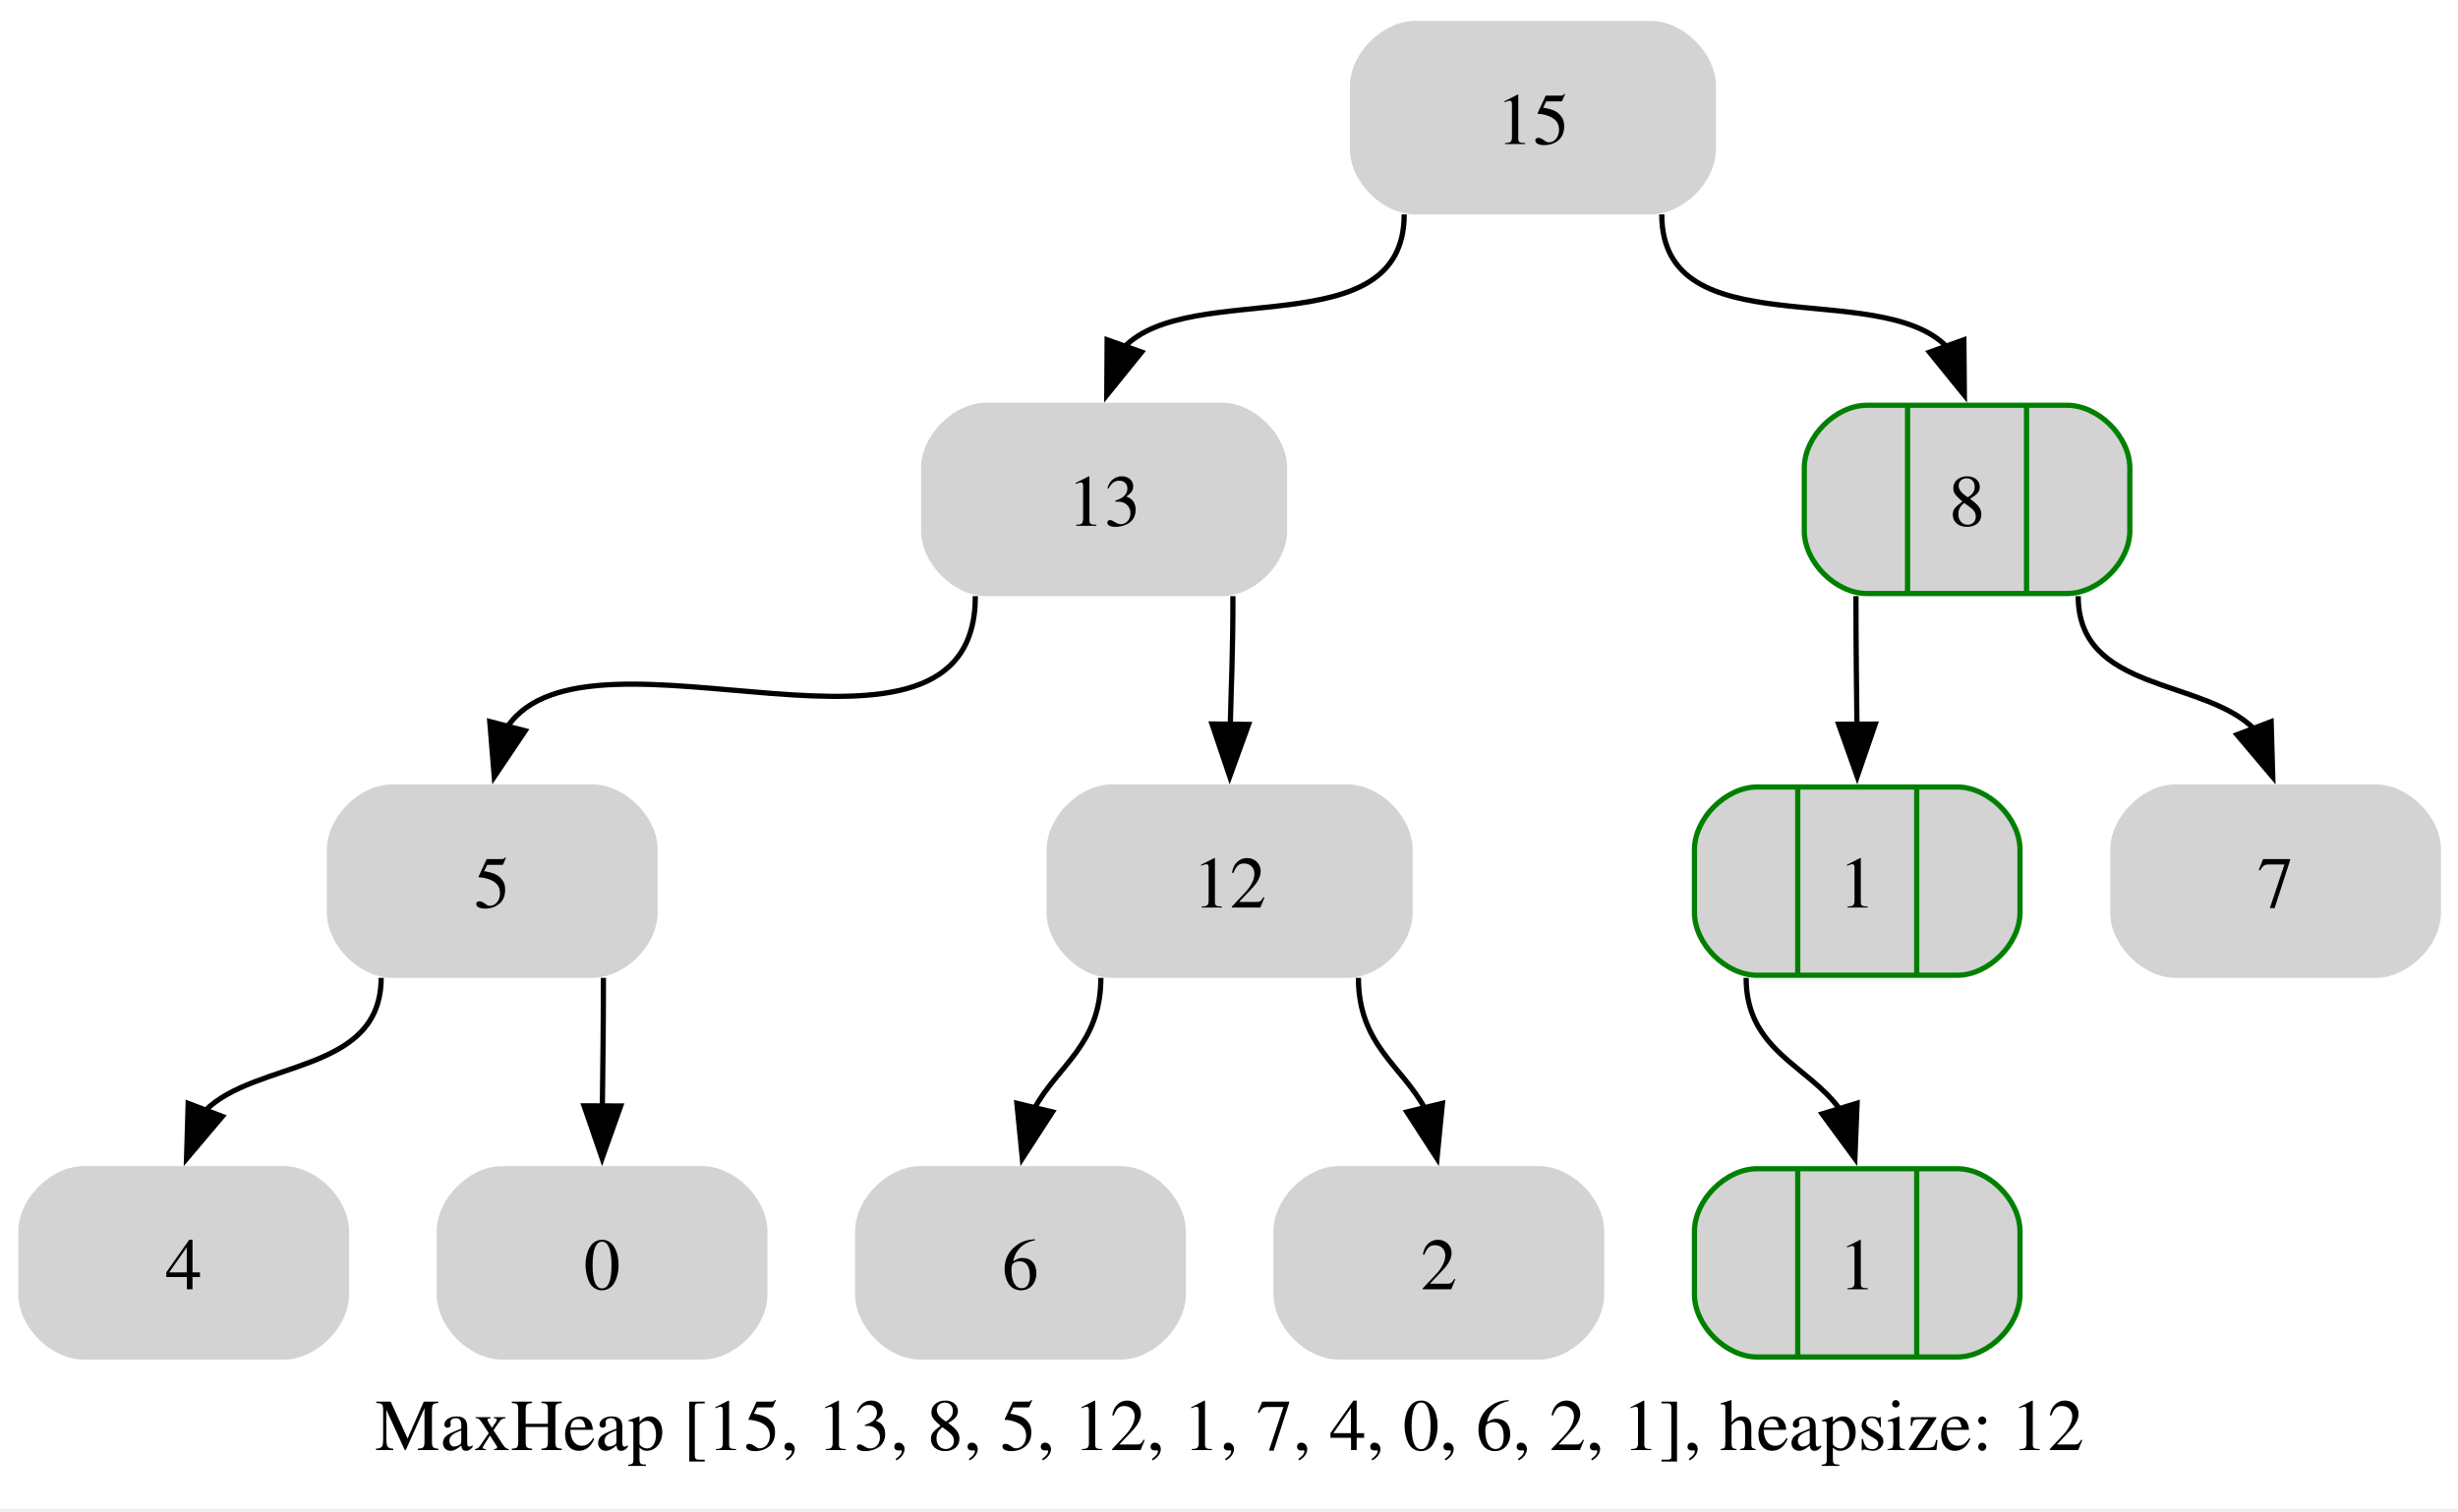
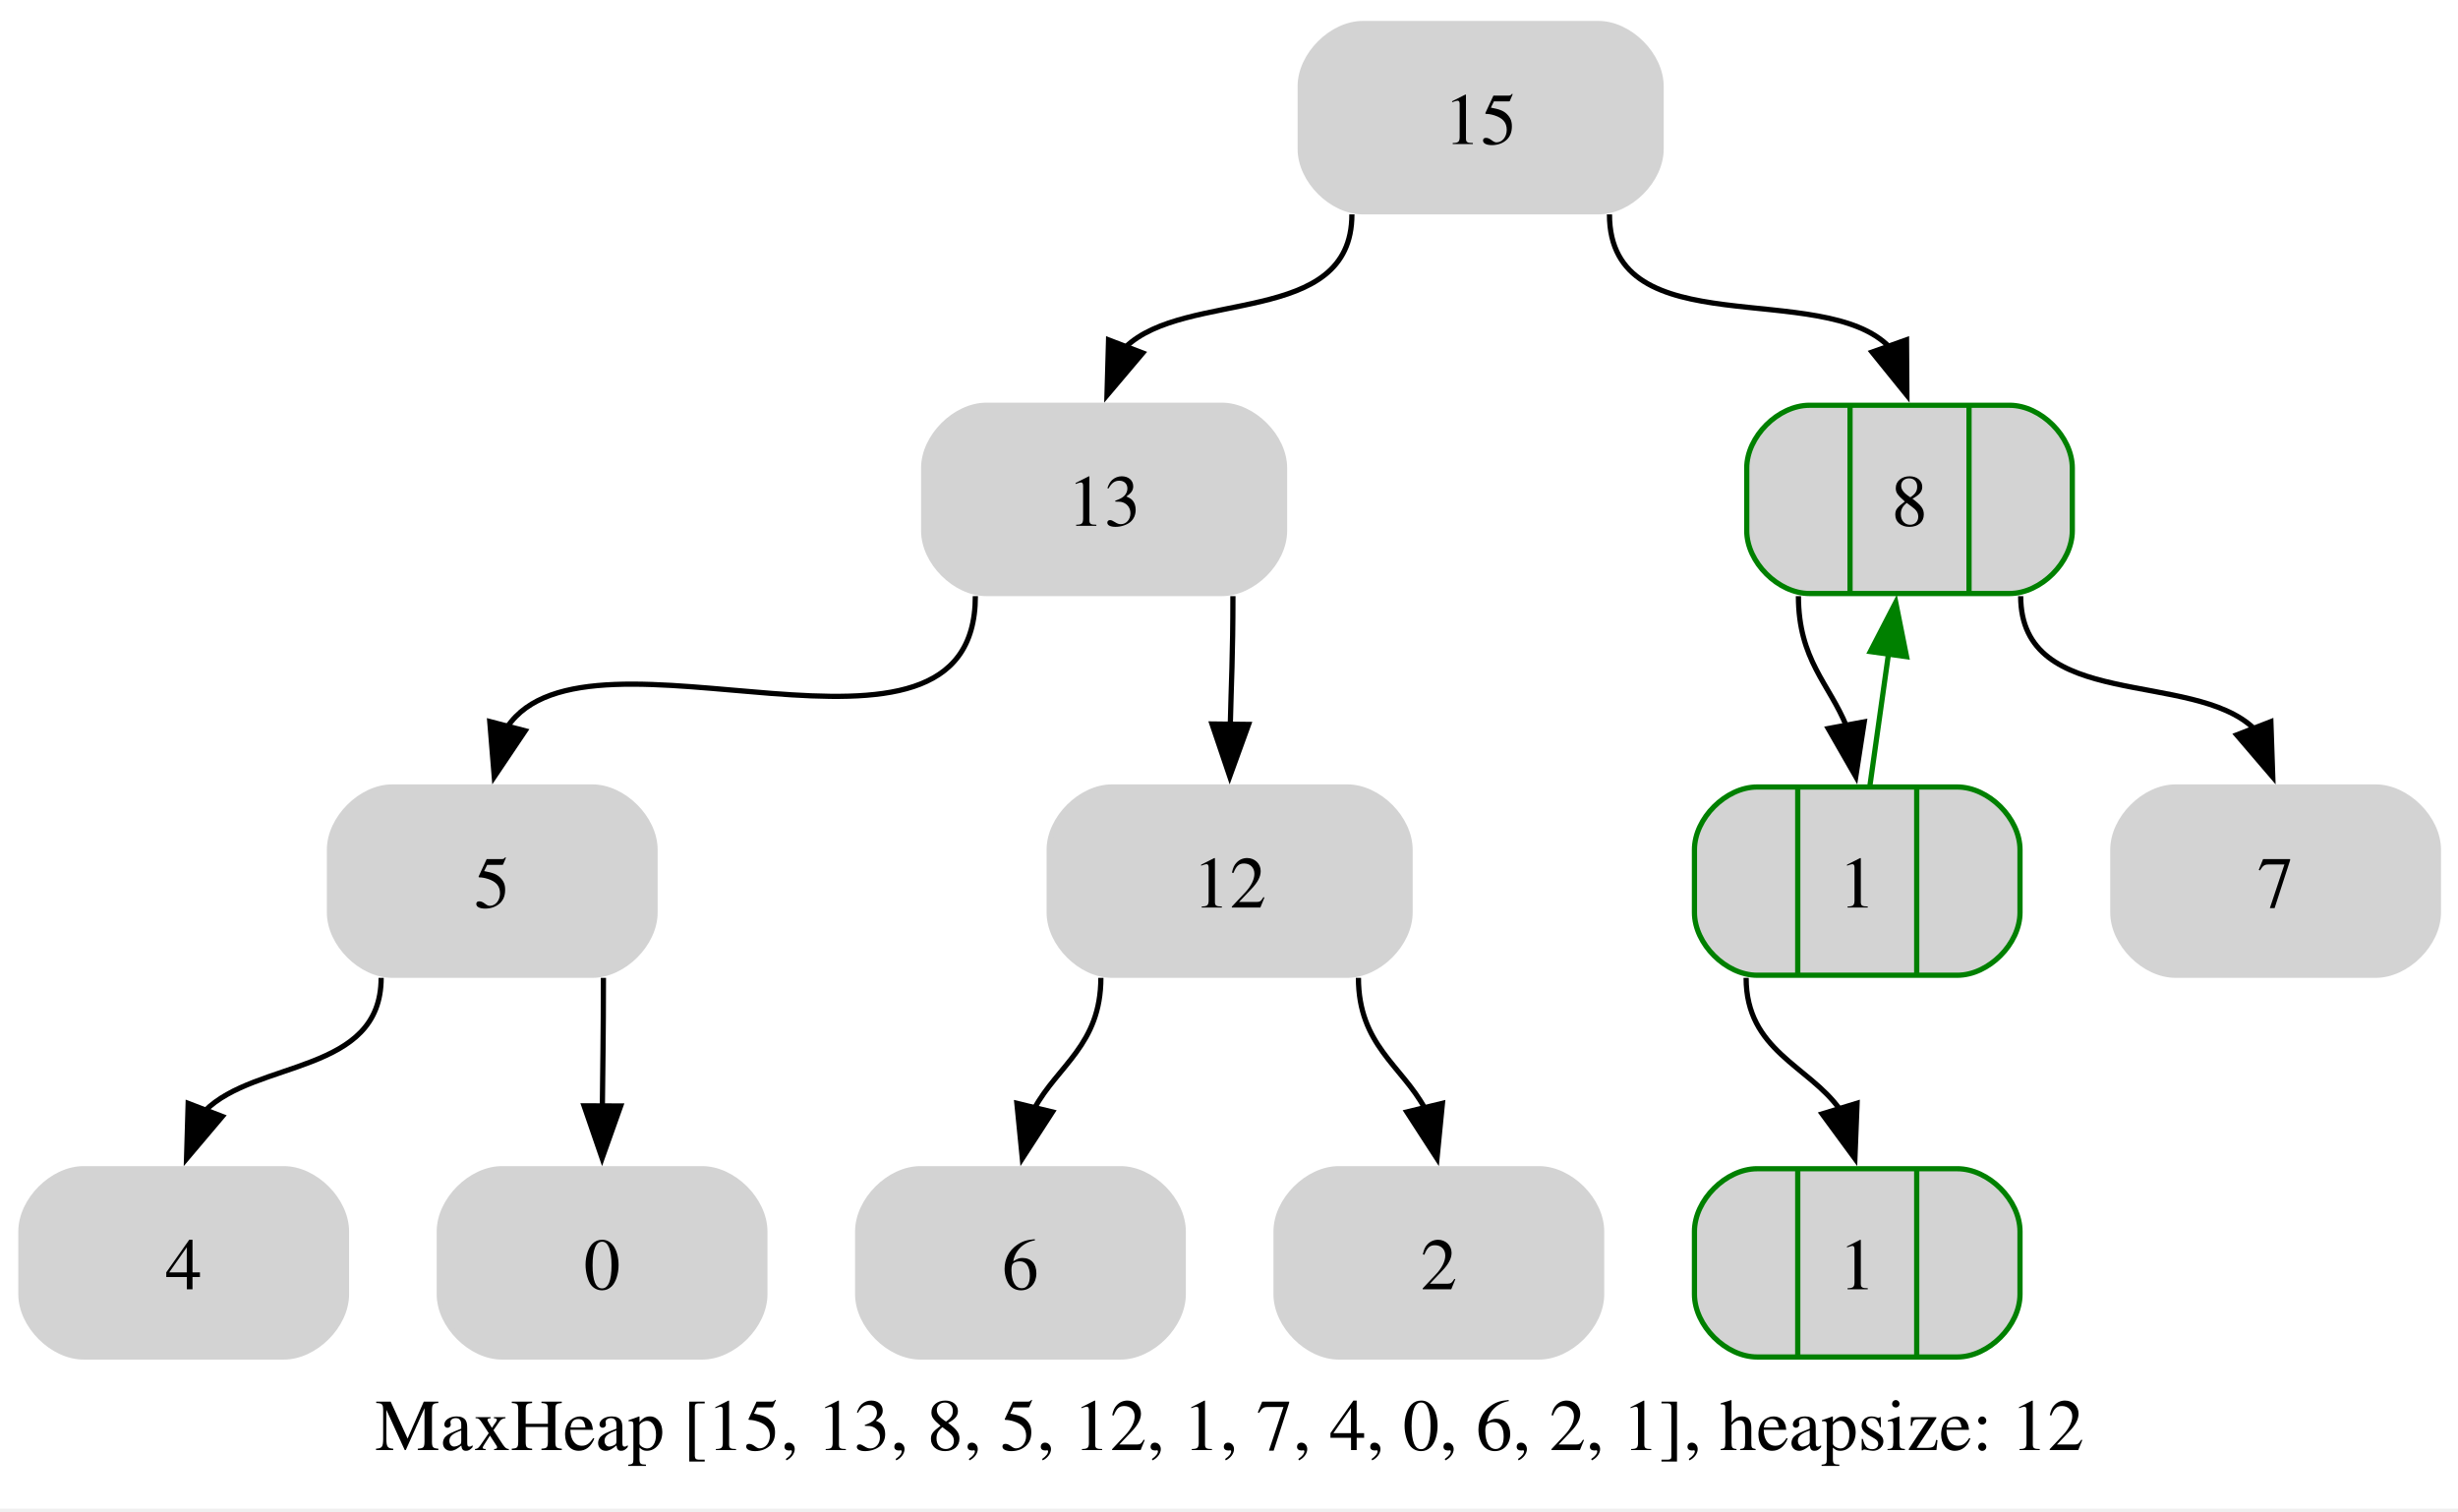
<svg xmlns="http://www.w3.org/2000/svg" width="470pt" height="289pt" viewBox="0.00 0.00 470.00 289.00">
  <g id="graph0" class="graph" transform="scale(1 1) rotate(0) translate(4 284.5)">
    <polygon fill="white" stroke="none" points="-4,4 -4,-284.5 466.25,-284.5 466.25,4 -4,4" />
    <text xml:space="preserve" text-anchor="middle" x="231.12" y="-7.2" font-family="Times,serif" font-size="14.00">MaxHeap [15, 13, 8, 5, 12, 1, 7, 4, 0, 6, 2, 1], heapsize: 12</text>
    <g id="node1" class="node">
-       <path fill="lightgray" stroke="lightgray" d="M266.62,-244C266.62,-244 311.62,-244 311.62,-244 317.62,-244 323.62,-250 323.62,-256 323.62,-256 323.62,-268 323.62,-268 323.62,-274 317.62,-280 311.62,-280 311.62,-280 266.62,-280 266.62,-280 260.62,-280 254.62,-274 254.62,-268 254.62,-268 254.62,-256 254.62,-256 254.62,-250 260.62,-244 266.62,-244" />
-       <text xml:space="preserve" text-anchor="middle" x="264.5" y="-256.95" font-family="Times,serif" font-size="14.00"> </text>
-       <polyline fill="none" stroke="lightgray" points="274.38,-244 274.38,-280" />
-       <text xml:space="preserve" text-anchor="middle" x="289.12" y="-256.95" font-family="Times,serif" font-size="14.00">15</text>
-       <polyline fill="none" stroke="lightgray" points="303.88,-244 303.88,-280" />
-       <text xml:space="preserve" text-anchor="middle" x="313.75" y="-256.95" font-family="Times,serif" font-size="14.00"> </text>
+       <path fill="lightgray" stroke="lightgray" d="M256.62,-244C256.62,-244 301.62,-244 301.62,-244 307.62,-244 313.62,-250 313.62,-256 313.62,-256 313.62,-268 313.62,-268 313.62,-274 307.62,-280 301.62,-280 301.62,-280 256.62,-280 256.62,-280 250.62,-280 244.62,-274 244.62,-268 244.62,-268 244.62,-256 244.62,-256 244.62,-250 250.62,-244 256.62,-244" />
+       <text xml:space="preserve" text-anchor="middle" x="254.5" y="-256.95" font-family="Times,serif" font-size="14.00"> </text>
+       <polyline fill="none" stroke="lightgray" points="264.38,-244 264.38,-280" />
+       <text xml:space="preserve" text-anchor="middle" x="279.12" y="-256.95" font-family="Times,serif" font-size="14.00">15</text>
+       <polyline fill="none" stroke="lightgray" points="293.88,-244 293.88,-280" />
+       <text xml:space="preserve" text-anchor="middle" x="303.75" y="-256.95" font-family="Times,serif" font-size="14.00"> </text>
    </g>
    <g id="node2" class="node">
      <path fill="lightgray" stroke="lightgray" d="M184.62,-171C184.62,-171 229.62,-171 229.62,-171 235.62,-171 241.62,-177 241.62,-183 241.62,-183 241.62,-195 241.62,-195 241.62,-201 235.62,-207 229.62,-207 229.62,-207 184.62,-207 184.62,-207 178.62,-207 172.62,-201 172.62,-195 172.62,-195 172.62,-183 172.62,-183 172.62,-177 178.62,-171 184.62,-171" />
      <text xml:space="preserve" text-anchor="middle" x="182.5" y="-183.95" font-family="Times,serif" font-size="14.00"> </text>
      <polyline fill="none" stroke="lightgray" points="192.38,-171 192.38,-207" />
      <text xml:space="preserve" text-anchor="middle" x="207.12" y="-183.95" font-family="Times,serif" font-size="14.00">13</text>
      <polyline fill="none" stroke="lightgray" points="221.88,-171 221.88,-207" />
      <text xml:space="preserve" text-anchor="middle" x="231.75" y="-183.95" font-family="Times,serif" font-size="14.00"> </text>
    </g>
    <g id="edge1" class="edge">
-       <path fill="none" stroke="black" d="M264.5,-243.5C264.5,-218.1 223.65,-231.36 210.89,-218.05" />
-       <polygon fill="black" stroke="black" points="214.29,-217.17 207.63,-208.93 207.7,-219.52 214.29,-217.17" />
+       <path fill="none" stroke="black" d="M254.5,-243.5C254.5,-221.81 222.62,-229.27 211.16,-218.06" />
+       <polygon fill="black" stroke="black" points="214.51,-217 207.67,-208.91 207.97,-219.5 214.51,-217" />
    </g>
    <g id="node3" class="node">
-       <path fill="lightgray" stroke="green" d="M353,-171C353,-171 391.25,-171 391.25,-171 397.25,-171 403.25,-177 403.25,-183 403.25,-183 403.25,-195 403.25,-195 403.25,-201 397.25,-207 391.25,-207 391.25,-207 353,-207 353,-207 347,-207 341,-201 341,-195 341,-195 341,-183 341,-183 341,-177 347,-171 353,-171" />
-       <text xml:space="preserve" text-anchor="middle" x="350.88" y="-183.95" font-family="Times,serif" font-size="14.00"> </text>
-       <polyline fill="none" stroke="green" points="360.75,-171 360.75,-207" />
-       <text xml:space="preserve" text-anchor="middle" x="372.12" y="-183.95" font-family="Times,serif" font-size="14.00">8</text>
-       <polyline fill="none" stroke="green" points="383.5,-171 383.5,-207" />
-       <text xml:space="preserve" text-anchor="middle" x="393.38" y="-183.95" font-family="Times,serif" font-size="14.00"> </text>
+       <path fill="lightgray" stroke="green" d="M342,-171C342,-171 380.25,-171 380.25,-171 386.25,-171 392.25,-177 392.25,-183 392.25,-183 392.25,-195 392.25,-195 392.25,-201 386.25,-207 380.25,-207 380.25,-207 342,-207 342,-207 336,-207 330,-201 330,-195 330,-195 330,-183 330,-183 330,-177 336,-171 342,-171" />
+       <text xml:space="preserve" text-anchor="middle" x="339.88" y="-183.95" font-family="Times,serif" font-size="14.00"> </text>
+       <polyline fill="none" stroke="green" points="349.75,-171 349.75,-207" />
+       <text xml:space="preserve" text-anchor="middle" x="361.12" y="-183.95" font-family="Times,serif" font-size="14.00">8</text>
+       <polyline fill="none" stroke="green" points="372.5,-171 372.5,-207" />
+       <text xml:space="preserve" text-anchor="middle" x="382.38" y="-183.95" font-family="Times,serif" font-size="14.00"> </text>
    </g>
    <g id="edge2" class="edge">
-       <path fill="none" stroke="black" d="M313.75,-243.5C313.75,-217.78 355.31,-231.53 368.29,-218.15" />
-       <polygon fill="black" stroke="black" points="371.52,-219.52 371.61,-208.92 364.94,-217.15 371.52,-219.52" />
+       <path fill="none" stroke="black" d="M303.75,-243.5C303.75,-218.1 344.6,-231.36 357.36,-218.05" />
+       <polygon fill="black" stroke="black" points="360.55,-219.52 360.62,-208.93 353.96,-217.17 360.55,-219.52" />
    </g>
    <g id="node4" class="node">
      <path fill="lightgray" stroke="lightgray" d="M71,-98C71,-98 109.25,-98 109.25,-98 115.25,-98 121.25,-104 121.25,-110 121.25,-110 121.25,-122 121.25,-122 121.25,-128 115.25,-134 109.25,-134 109.25,-134 71,-134 71,-134 65,-134 59,-128 59,-122 59,-122 59,-110 59,-110 59,-104 65,-98 71,-98" />
      <text xml:space="preserve" text-anchor="middle" x="68.88" y="-110.95" font-family="Times,serif" font-size="14.00"> </text>
      <polyline fill="none" stroke="lightgray" points="78.75,-98 78.75,-134" />
      <text xml:space="preserve" text-anchor="middle" x="90.12" y="-110.95" font-family="Times,serif" font-size="14.00">5</text>
      <polyline fill="none" stroke="lightgray" points="101.5,-98 101.5,-134" />
      <text xml:space="preserve" text-anchor="middle" x="111.38" y="-110.95" font-family="Times,serif" font-size="14.00"> </text>
    </g>
    <g id="edge3" class="edge">
      <path fill="none" stroke="black" d="M182.5,-170.5C182.5,-131.08 108.58,-168.64 92.99,-145.46" />
      <polygon fill="black" stroke="black" points="96.42,-144.75 90.51,-135.96 89.65,-146.52 96.42,-144.75" />
    </g>
    <g id="node5" class="node">
      <path fill="lightgray" stroke="lightgray" d="M208.62,-98C208.62,-98 253.62,-98 253.62,-98 259.62,-98 265.62,-104 265.62,-110 265.62,-110 265.62,-122 265.62,-122 265.62,-128 259.62,-134 253.62,-134 253.62,-134 208.62,-134 208.62,-134 202.62,-134 196.62,-128 196.62,-122 196.62,-122 196.62,-110 196.62,-110 196.62,-104 202.62,-98 208.62,-98" />
      <text xml:space="preserve" text-anchor="middle" x="206.5" y="-110.95" font-family="Times,serif" font-size="14.00"> </text>
      <polyline fill="none" stroke="lightgray" points="216.38,-98 216.38,-134" />
      <text xml:space="preserve" text-anchor="middle" x="231.12" y="-110.95" font-family="Times,serif" font-size="14.00">12</text>
      <polyline fill="none" stroke="lightgray" points="245.88,-98 245.88,-134" />
      <text xml:space="preserve" text-anchor="middle" x="255.75" y="-110.95" font-family="Times,serif" font-size="14.00"> </text>
    </g>
    <g id="edge4" class="edge">
      <path fill="none" stroke="black" d="M231.75,-170.5C231.75,-159.12 231.43,-153.82 231.25,-145.95" />
      <polygon fill="black" stroke="black" points="234.75,-145.97 231.14,-136.01 227.75,-146.05 234.75,-145.97" />
    </g>
    <g id="node6" class="node">
      <path fill="lightgray" stroke="green" d="M332,-98C332,-98 370.25,-98 370.25,-98 376.25,-98 382.25,-104 382.25,-110 382.25,-110 382.25,-122 382.25,-122 382.25,-128 376.25,-134 370.25,-134 370.25,-134 332,-134 332,-134 326,-134 320,-128 320,-122 320,-122 320,-110 320,-110 320,-104 326,-98 332,-98" />
      <text xml:space="preserve" text-anchor="middle" x="329.88" y="-110.95" font-family="Times,serif" font-size="14.00"> </text>
      <polyline fill="none" stroke="green" points="339.75,-98 339.75,-134" />
      <text xml:space="preserve" text-anchor="middle" x="351.12" y="-110.95" font-family="Times,serif" font-size="14.00">1</text>
      <polyline fill="none" stroke="green" points="362.5,-98 362.5,-134" />
      <text xml:space="preserve" text-anchor="middle" x="372.38" y="-110.95" font-family="Times,serif" font-size="14.00"> </text>
    </g>
    <g id="edge5" class="edge">
-       <path fill="none" stroke="black" d="M350.88,-170.5C350.88,-159.12 351,-153.82 351.07,-145.95" />
-       <polygon fill="black" stroke="black" points="354.57,-146.03 351.12,-136.01 347.57,-146 354.57,-146.03" />
+       <path fill="none" stroke="black" d="M339.88,-170.5C339.88,-158.32 345.81,-153.68 349.06,-145.63" />
+       <polygon fill="black" stroke="black" points="352.47,-146.46 350.85,-135.99 345.58,-145.18 352.47,-146.46" />
    </g>
    <g id="node7" class="node">
      <path fill="lightgray" stroke="lightgray" d="M412,-98C412,-98 450.25,-98 450.25,-98 456.25,-98 462.25,-104 462.25,-110 462.25,-110 462.25,-122 462.25,-122 462.25,-128 456.25,-134 450.25,-134 450.25,-134 412,-134 412,-134 406,-134 400,-128 400,-122 400,-122 400,-110 400,-110 400,-104 406,-98 412,-98" />
      <text xml:space="preserve" text-anchor="middle" x="409.88" y="-110.95" font-family="Times,serif" font-size="14.00"> </text>
      <polyline fill="none" stroke="lightgray" points="419.75,-98 419.75,-134" />
      <text xml:space="preserve" text-anchor="middle" x="431.12" y="-110.95" font-family="Times,serif" font-size="14.00">7</text>
      <polyline fill="none" stroke="lightgray" points="442.5,-98 442.5,-134" />
      <text xml:space="preserve" text-anchor="middle" x="452.38" y="-110.95" font-family="Times,serif" font-size="14.00"> </text>
    </g>
    <g id="edge6" class="edge">
-       <path fill="none" stroke="black" d="M393.38,-170.5C393.38,-152.03 417.35,-154.86 427.09,-145.04" />
-       <polygon fill="black" stroke="black" points="430.27,-146.5 430.58,-135.91 423.74,-144 430.27,-146.5" />
+       <path fill="none" stroke="black" d="M382.38,-170.5C382.38,-148.41 415.18,-156.46 426.97,-145.2" />
+       <polygon fill="black" stroke="black" points="430.22,-146.5 430.58,-135.91 423.69,-143.96 430.22,-146.5" />
    </g>
    <g id="node8" class="node">
      <path fill="lightgray" stroke="lightgray" d="M12,-25C12,-25 50.25,-25 50.25,-25 56.25,-25 62.25,-31 62.25,-37 62.25,-37 62.25,-49 62.25,-49 62.25,-55 56.25,-61 50.25,-61 50.25,-61 12,-61 12,-61 6,-61 0,-55 0,-49 0,-49 0,-37 0,-37 0,-31 6,-25 12,-25" />
      <text xml:space="preserve" text-anchor="middle" x="9.88" y="-37.95" font-family="Times,serif" font-size="14.00"> </text>
      <polyline fill="none" stroke="lightgray" points="19.75,-25 19.75,-61" />
      <text xml:space="preserve" text-anchor="middle" x="31.12" y="-37.95" font-family="Times,serif" font-size="14.00">4</text>
      <polyline fill="none" stroke="lightgray" points="42.5,-25 42.5,-61" />
      <text xml:space="preserve" text-anchor="middle" x="52.38" y="-37.95" font-family="Times,serif" font-size="14.00"> </text>
    </g>
    <g id="edge7" class="edge">
      <path fill="none" stroke="black" d="M68.88,-97.5C68.88,-79.03 44.9,-81.86 35.16,-72.04" />
      <polygon fill="black" stroke="black" points="38.51,-71 31.67,-62.91 31.98,-73.5 38.51,-71" />
    </g>
    <g id="node9" class="node">
      <path fill="lightgray" stroke="lightgray" d="M92,-25C92,-25 130.25,-25 130.25,-25 136.25,-25 142.25,-31 142.25,-37 142.25,-37 142.25,-49 142.25,-49 142.25,-55 136.25,-61 130.25,-61 130.25,-61 92,-61 92,-61 86,-61 80,-55 80,-49 80,-49 80,-37 80,-37 80,-31 86,-25 92,-25" />
      <text xml:space="preserve" text-anchor="middle" x="89.88" y="-37.95" font-family="Times,serif" font-size="14.00"> </text>
      <polyline fill="none" stroke="lightgray" points="99.75,-25 99.75,-61" />
      <text xml:space="preserve" text-anchor="middle" x="111.12" y="-37.95" font-family="Times,serif" font-size="14.00">0</text>
      <polyline fill="none" stroke="lightgray" points="122.5,-25 122.5,-61" />
      <text xml:space="preserve" text-anchor="middle" x="132.38" y="-37.95" font-family="Times,serif" font-size="14.00"> </text>
    </g>
    <g id="edge8" class="edge">
      <path fill="none" stroke="black" d="M111.38,-97.5C111.38,-86.12 111.25,-80.82 111.18,-72.95" />
      <polygon fill="black" stroke="black" points="114.68,-73 111.13,-63.01 107.68,-73.03 114.68,-73" />
    </g>
    <g id="node10" class="node">
      <path fill="lightgray" stroke="lightgray" d="M172,-25C172,-25 210.25,-25 210.25,-25 216.25,-25 222.25,-31 222.25,-37 222.25,-37 222.25,-49 222.25,-49 222.25,-55 216.25,-61 210.25,-61 210.25,-61 172,-61 172,-61 166,-61 160,-55 160,-49 160,-49 160,-37 160,-37 160,-31 166,-25 172,-25" />
      <text xml:space="preserve" text-anchor="middle" x="169.88" y="-37.95" font-family="Times,serif" font-size="14.00"> </text>
      <polyline fill="none" stroke="lightgray" points="179.75,-25 179.75,-61" />
      <text xml:space="preserve" text-anchor="middle" x="191.12" y="-37.95" font-family="Times,serif" font-size="14.00">6</text>
      <polyline fill="none" stroke="lightgray" points="202.5,-25 202.5,-61" />
      <text xml:space="preserve" text-anchor="middle" x="212.38" y="-37.95" font-family="Times,serif" font-size="14.00"> </text>
    </g>
    <g id="edge9" class="edge">
      <path fill="none" stroke="black" d="M206.5,-97.5C206.5,-84.72 198.21,-80.68 193.8,-72.54" />
      <polygon fill="black" stroke="black" points="197.24,-71.86 191.48,-62.97 190.44,-73.51 197.24,-71.86" />
    </g>
    <g id="node11" class="node">
      <path fill="lightgray" stroke="lightgray" d="M252,-25C252,-25 290.25,-25 290.25,-25 296.25,-25 302.25,-31 302.25,-37 302.25,-37 302.25,-49 302.25,-49 302.25,-55 296.25,-61 290.25,-61 290.25,-61 252,-61 252,-61 246,-61 240,-55 240,-49 240,-49 240,-37 240,-37 240,-31 246,-25 252,-25" />
      <text xml:space="preserve" text-anchor="middle" x="249.88" y="-37.95" font-family="Times,serif" font-size="14.00"> </text>
      <polyline fill="none" stroke="lightgray" points="259.75,-25 259.75,-61" />
      <text xml:space="preserve" text-anchor="middle" x="271.12" y="-37.95" font-family="Times,serif" font-size="14.00">2</text>
      <polyline fill="none" stroke="lightgray" points="282.5,-25 282.5,-61" />
      <text xml:space="preserve" text-anchor="middle" x="292.38" y="-37.95" font-family="Times,serif" font-size="14.00"> </text>
    </g>
    <g id="edge10" class="edge">
      <path fill="none" stroke="black" d="M255.75,-97.5C255.75,-84.72 264.04,-80.68 268.45,-72.54" />
      <polygon fill="black" stroke="black" points="271.81,-73.51 270.77,-62.97 265.01,-71.86 271.81,-73.51" />
    </g>
+     <g id="edge12" class="edge">
+       <path fill="none" stroke="green" d="M353.52,-134.03C354.6,-141.68 355.9,-150.92 357.12,-159.58" />
+       <polygon fill="green" stroke="green" points="353.63,-159.9 358.49,-169.31 360.56,-158.92 353.63,-159.9" />
+     </g>
    <g id="node12" class="node">
      <path fill="lightgray" stroke="green" d="M332,-25C332,-25 370.25,-25 370.25,-25 376.25,-25 382.25,-31 382.25,-37 382.25,-37 382.25,-49 382.25,-49 382.25,-55 376.25,-61 370.25,-61 370.25,-61 332,-61 332,-61 326,-61 320,-55 320,-49 320,-49 320,-37 320,-37 320,-31 326,-25 332,-25" />
      <text xml:space="preserve" text-anchor="middle" x="329.88" y="-37.95" font-family="Times,serif" font-size="14.00"> </text>
      <polyline fill="none" stroke="green" points="339.75,-25 339.75,-61" />
      <text xml:space="preserve" text-anchor="middle" x="351.12" y="-37.95" font-family="Times,serif" font-size="14.00">1</text>
      <polyline fill="none" stroke="green" points="362.5,-25 362.5,-61" />
      <text xml:space="preserve" text-anchor="middle" x="372.38" y="-37.95" font-family="Times,serif" font-size="14.00"> </text>
    </g>
    <g id="edge11" class="edge">
      <path fill="none" stroke="black" d="M329.88,-97.5C329.88,-83.57 341.83,-80.73 347.8,-72.35" />
      <polygon fill="black" stroke="black" points="351.1,-73.53 350.68,-62.95 344.41,-71.49 351.1,-73.53" />
    </g>
  </g>
</svg>
